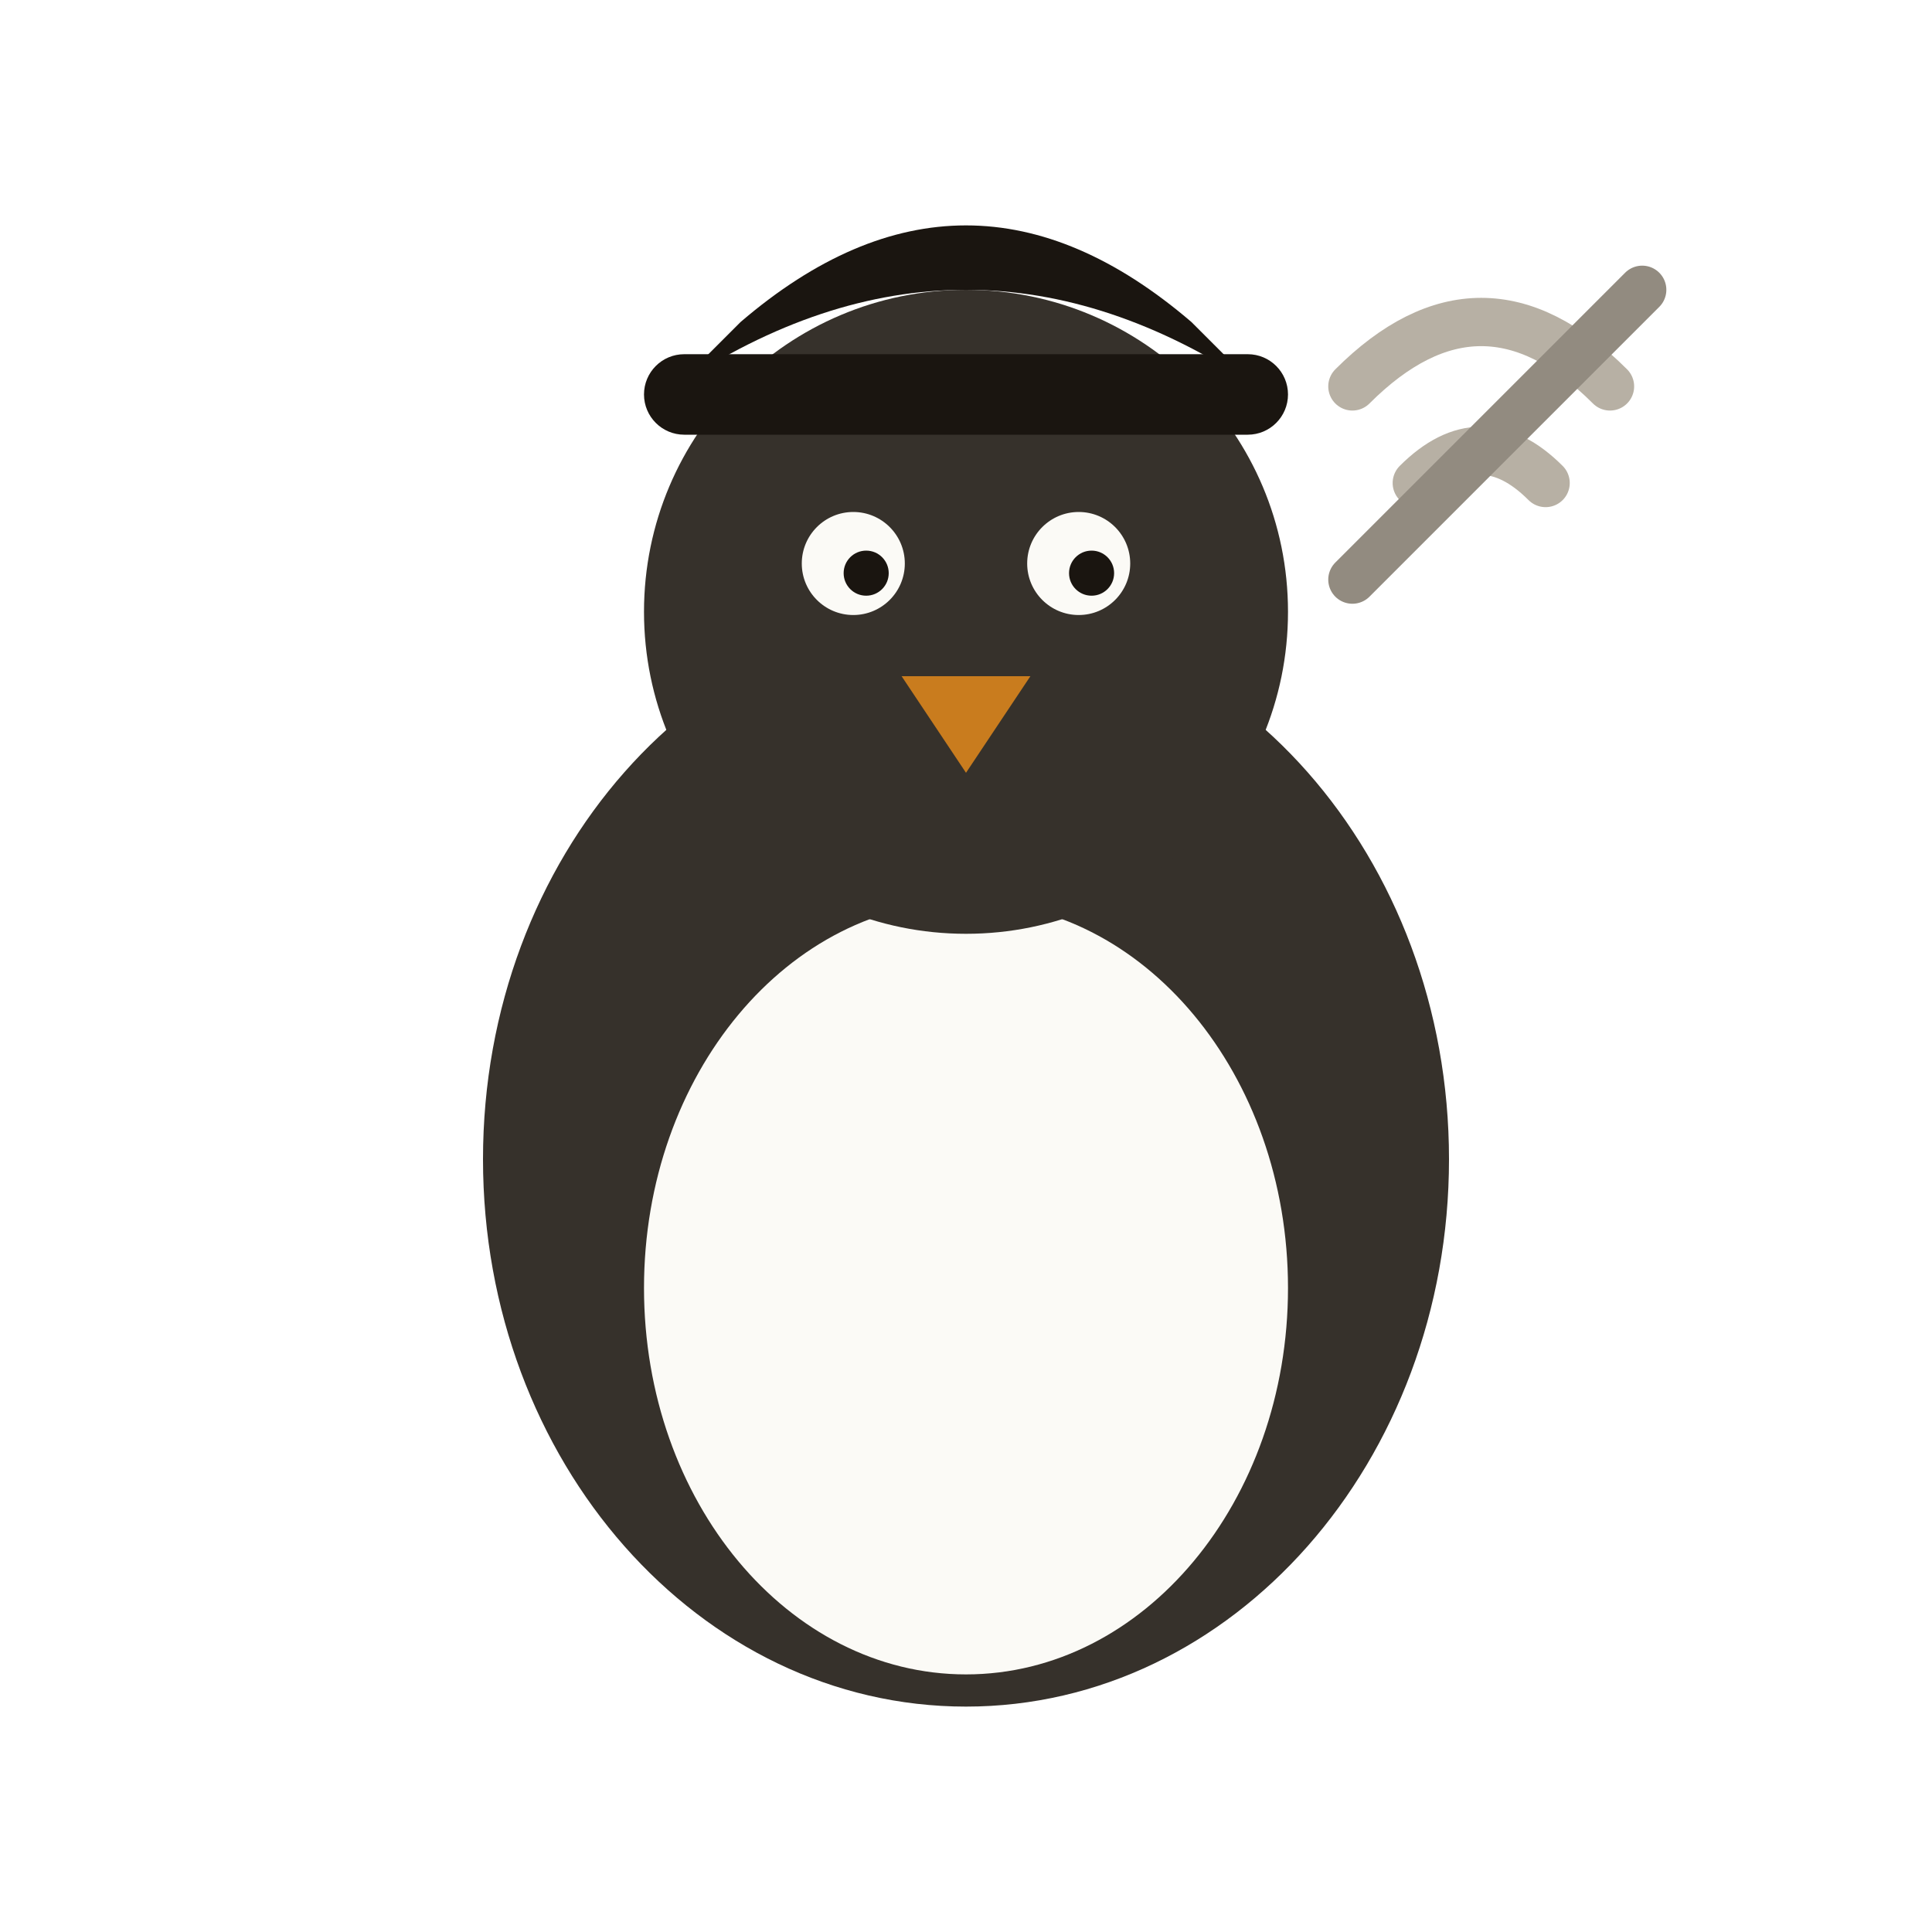
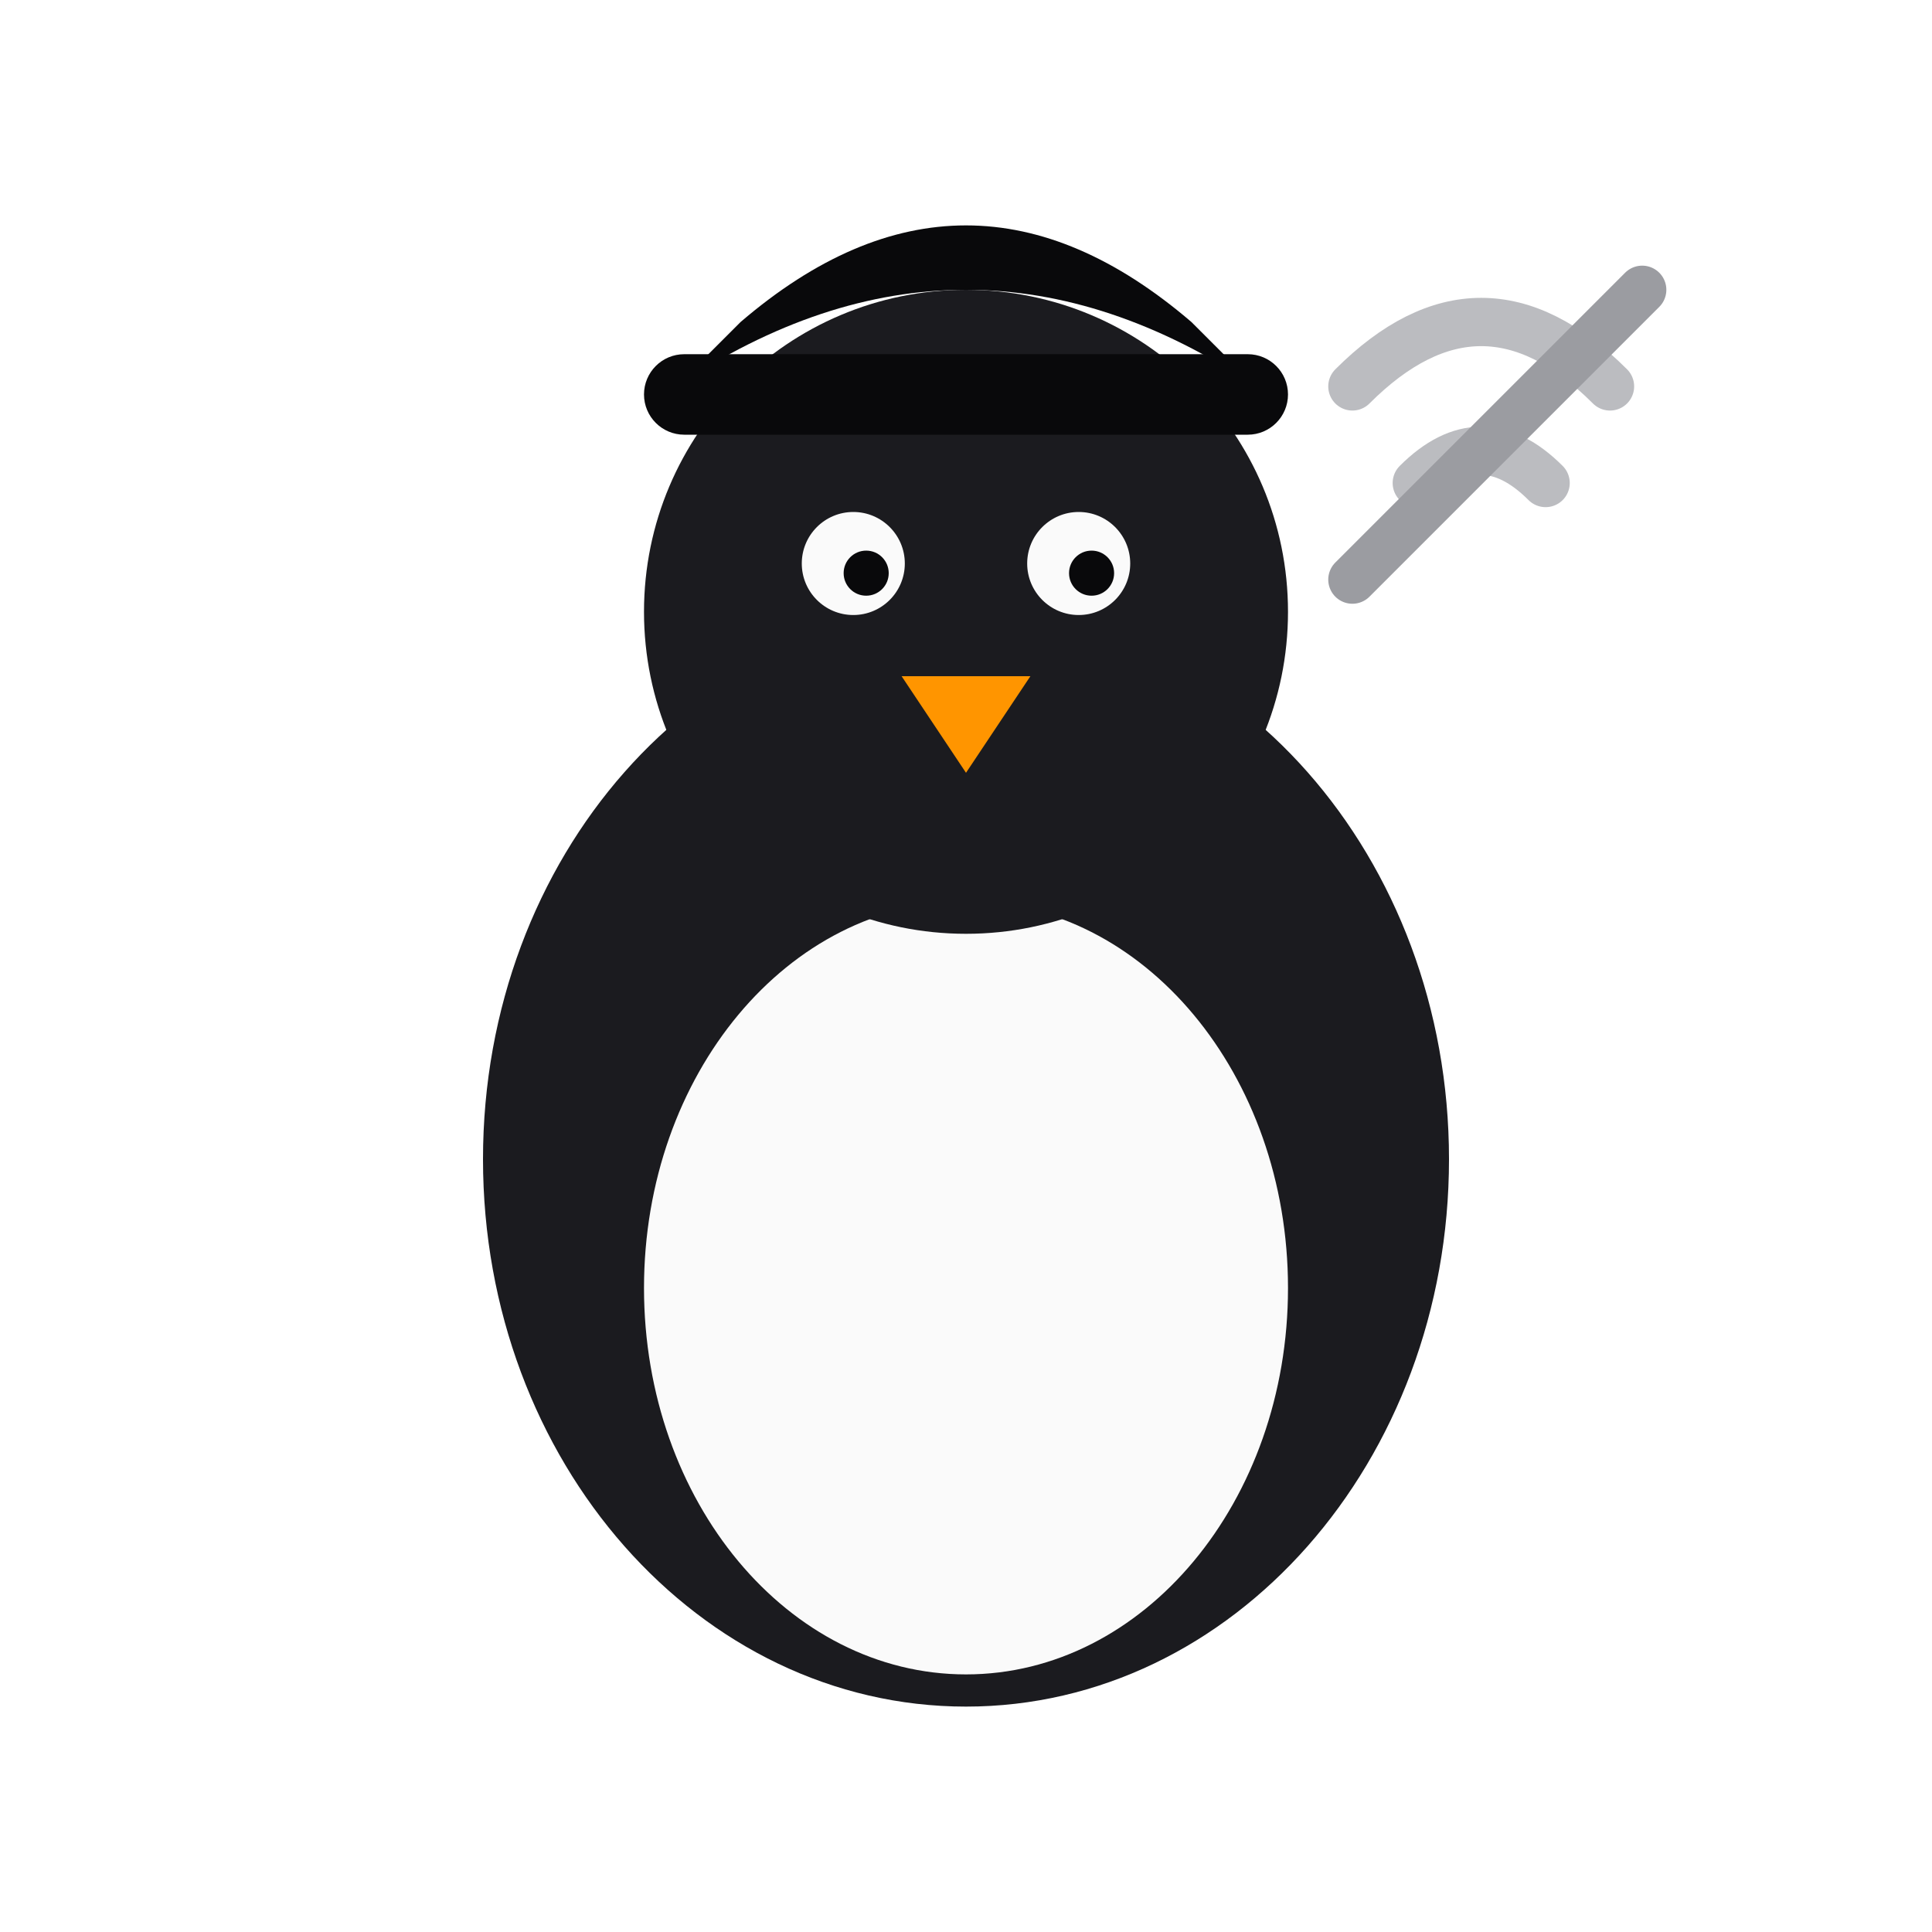
<svg xmlns="http://www.w3.org/2000/svg" viewBox="0 0 120 120" role="img" aria-label="알프레도 — 오프라인 (연결 대기)">
-   <ellipse cx="60" cy="72" rx="30" ry="34" fill="#36312B" />
-   <ellipse cx="60" cy="80" rx="20" ry="24" fill="#FBFAF6" />
-   <circle cx="60" cy="38" r="20" fill="#36312B" />
-   <circle cx="53" cy="35" r="3.2" fill="#FBFAF6" />
-   <circle cx="67" cy="35" r="3.2" fill="#FBFAF6" />
-   <circle cx="53.8" cy="35.6" r="1.4" fill="#1A1510" />
-   <circle cx="67.8" cy="35.6" r="1.4" fill="#1A1510" />
-   <polygon points="56,42 64,42 60,48" fill="#C97C1E" />
-   <path d="M42 24 Q60 12 78 24 L74 20 Q60 8 46 20 Z" fill="#1A1510" />
-   <rect x="40" y="22" width="40" height="5" rx="2.5" fill="#1A1510" />
-   <path d="M84 24 q8 -8 16 0" fill="none" stroke="#B7B0A4" stroke-width="3" stroke-linecap="round" />
-   <path d="M88 30 q4 -4 8 0" fill="none" stroke="#B7B0A4" stroke-width="3" stroke-linecap="round" />
-   <line x1="84" y1="36" x2="102" y2="18" stroke="#928B80" stroke-width="3" stroke-linecap="round" />
+   <ellipse cx="60" cy="72" rx="30" ry="34" fill="#1B1B1F" />
+   <ellipse cx="60" cy="80" rx="20" ry="24" fill="#FAFAFA" />
+   <circle cx="60" cy="38" r="20" fill="#1B1B1F" />
+   <circle cx="53" cy="35" r="3.2" fill="#FAFAFA" />
+   <circle cx="67" cy="35" r="3.2" fill="#FAFAFA" />
+   <circle cx="53.8" cy="35.6" r="1.4" fill="#09090B" />
+   <circle cx="67.8" cy="35.6" r="1.4" fill="#09090B" />
+   <polygon points="56,42 64,42 60,48" fill="#FF9500" />
+   <path d="M42 24 Q60 12 78 24 L74 20 Q60 8 46 20 Z" fill="#09090B" />
+   <rect x="40" y="22" width="40" height="5" rx="2.5" fill="#09090B" />
+   <path d="M84 24 q8 -8 16 0" fill="none" stroke="#BBBCC0" stroke-width="3" stroke-linecap="round" />
+   <path d="M88 30 q4 -4 8 0" fill="none" stroke="#BBBCC0" stroke-width="3" stroke-linecap="round" />
+   <line x1="84" y1="36" x2="102" y2="18" stroke="#9B9CA1" stroke-width="3" stroke-linecap="round" />
</svg>
